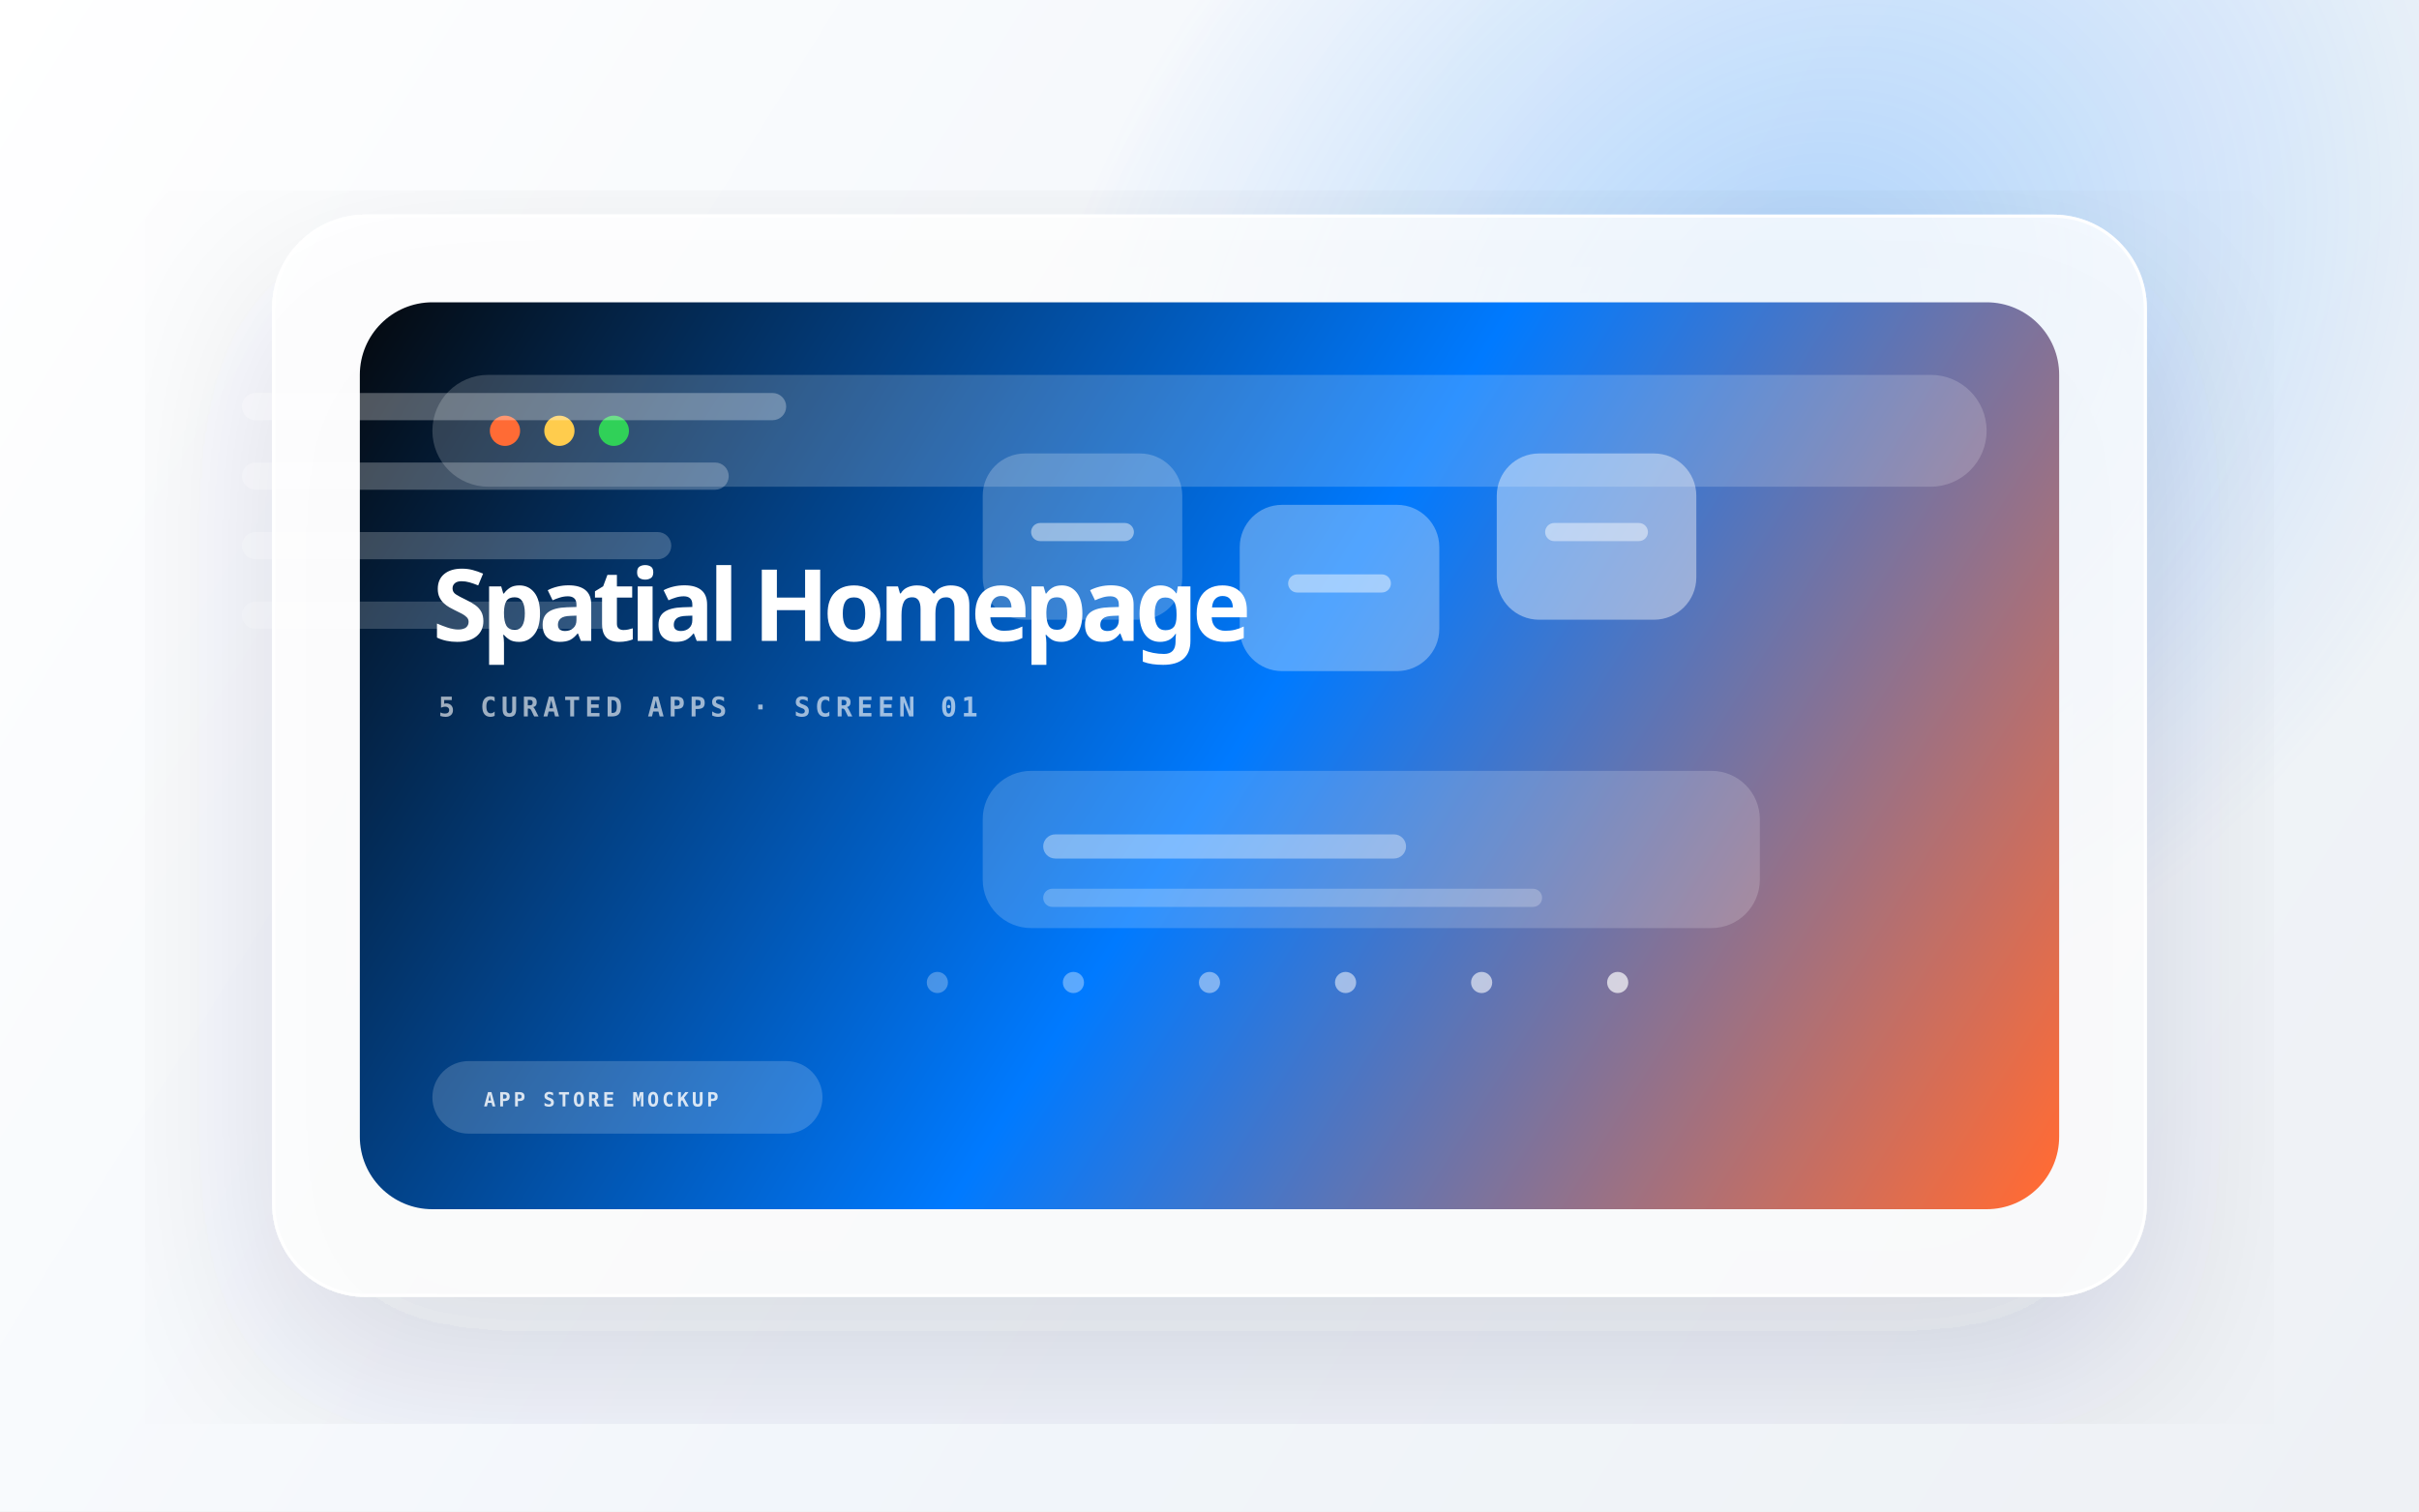
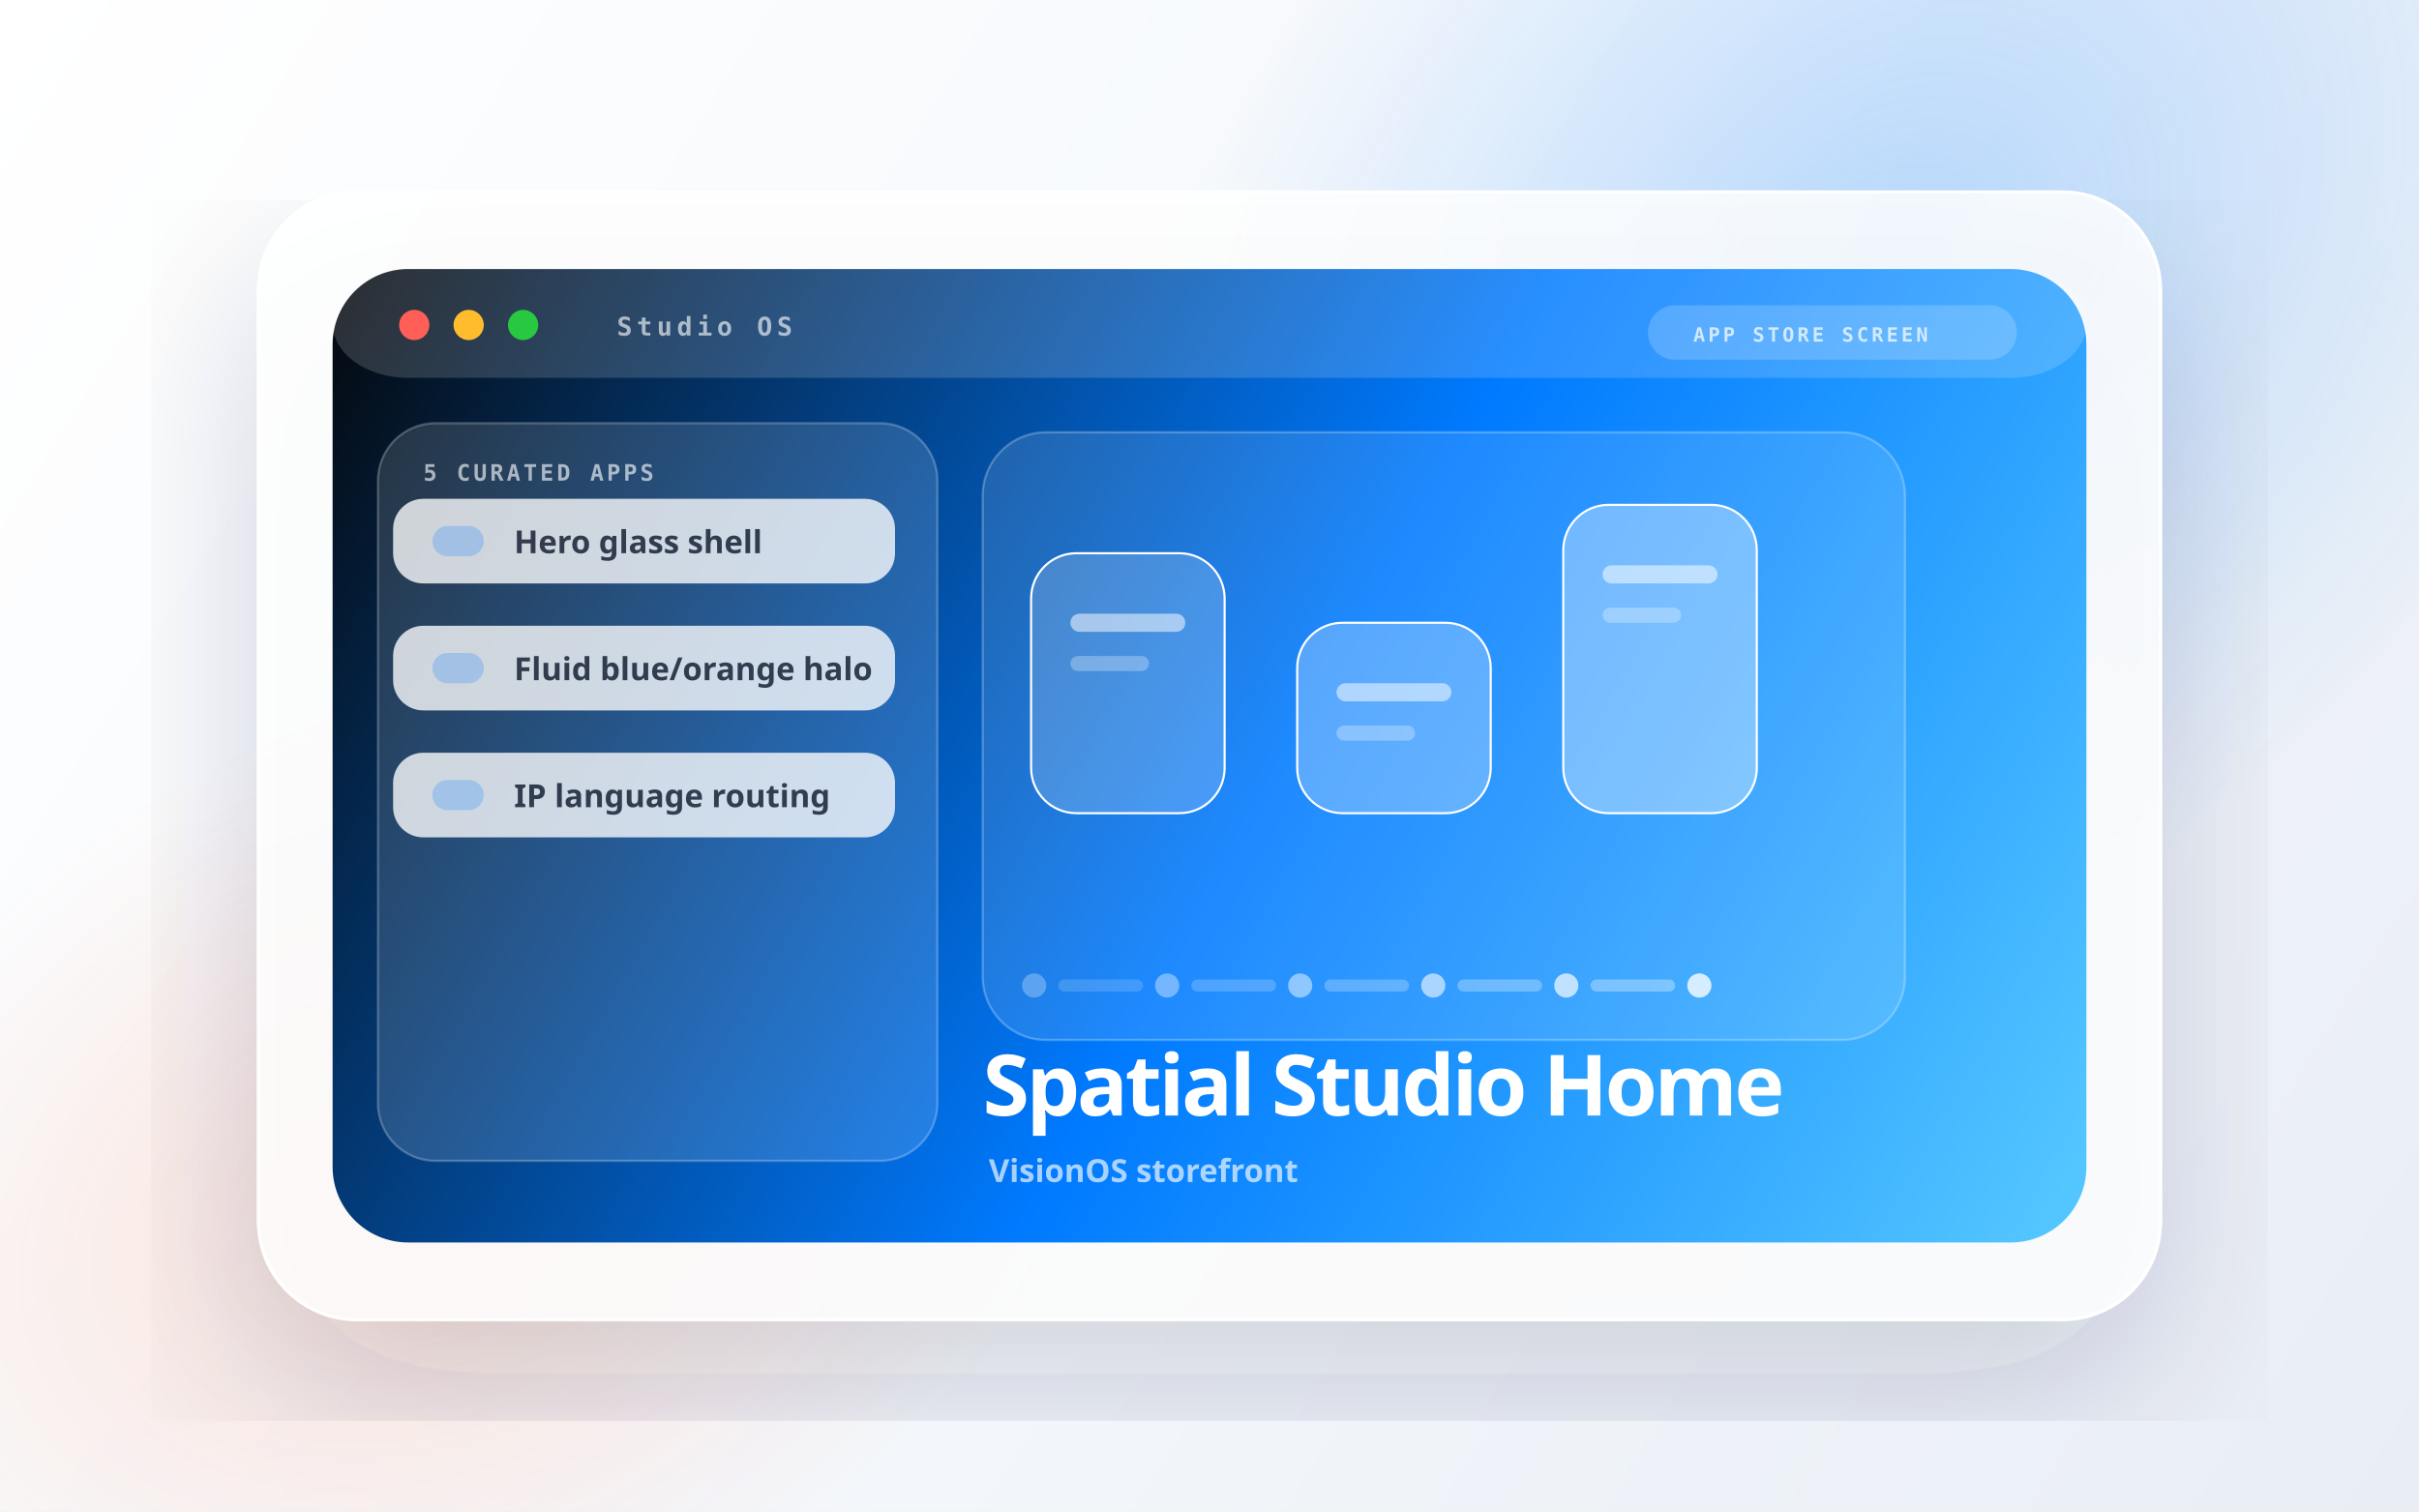
<svg xmlns="http://www.w3.org/2000/svg" width="1600" height="1000" viewBox="0 0 1600 1000" fill="none">
  <defs>
    <linearGradient id="bg" x1="0" y1="0" x2="1600" y2="1000" gradientUnits="userSpaceOnUse">
      <stop stop-color="#FFFFFF" />
-       <stop offset="0.5" stop-color="#F2F6FB" />
-       <stop offset="1" stop-color="#EEF1F5" />
+       <stop offset="0.46" stop-color="#F5F8FC" />
+       <stop offset="1" stop-color="#E9EEF5" />
    </linearGradient>
-     <linearGradient id="app" x1="250" y1="165" x2="1320" y2="835" gradientUnits="userSpaceOnUse">
+     <linearGradient id="app" x1="216" y1="182" x2="1360" y2="826" gradientUnits="userSpaceOnUse">
      <stop stop-color="#05070A" />
-       <stop offset="0.52" stop-color="#007AFF" />
-       <stop offset="1" stop-color="#FF6B35" />
+       <stop offset="0.54" stop-color="#007AFF" />
+       <stop offset="1" stop-color="#55C7FF" />
    </linearGradient>
-     <radialGradient id="halo" cx="0" cy="0" r="1" gradientUnits="userSpaceOnUse" gradientTransform="translate(1180 220) rotate(135) scale(560 440)">
-       <stop stop-color="#007AFF" stop-opacity="0.28" />
+     <radialGradient id="haloA" cx="0" cy="0" r="1" gradientUnits="userSpaceOnUse" gradientTransform="translate(1250 180) rotate(135) scale(560 420)">
+       <stop stop-color="#007AFF" stop-opacity="0.25" />
      <stop offset="1" stop-color="#007AFF" stop-opacity="0" />
    </radialGradient>
-     <filter id="shadow" x="96" y="78" width="1408" height="864" filterUnits="userSpaceOnUse" color-interpolation-filters="sRGB">
-       <feDropShadow dx="0" dy="48" stdDeviation="64" flood-color="#203044" flood-opacity="0.18" />
+     <radialGradient id="haloB" cx="0" cy="0" r="1" gradientUnits="userSpaceOnUse" gradientTransform="translate(290 790) rotate(-25) scale(460 320)">
+       <stop stop-color="#FF6B35" stop-opacity="0.18" />
+       <stop offset="1" stop-color="#FF6B35" stop-opacity="0" />
+     </radialGradient>
+     <filter id="shadow" x="100" y="80" width="1400" height="860" filterUnits="userSpaceOnUse" color-interpolation-filters="sRGB">
+       <feDropShadow dx="0" dy="52" stdDeviation="62" flood-color="#203044" flood-opacity="0.20" />
    </filter>
  </defs>
  <rect width="1600" height="1000" fill="url(#bg)" />
-   <rect width="1600" height="1000" fill="url(#halo)" />
+   <rect width="1600" height="1000" fill="url(#haloA)" />
+   <rect width="1600" height="1000" fill="url(#haloB)" />
  <g filter="url(#shadow)">
-     <rect x="180" y="142" width="1240" height="716" rx="62" fill="white" fill-opacity="0.76" />
-     <rect x="181" y="143" width="1238" height="714" rx="61" stroke="white" stroke-opacity="0.94" stroke-width="2" />
+     <rect x="170" y="126" width="1260" height="748" rx="66" fill="white" fill-opacity="0.82" />
+     <rect x="171" y="127" width="1258" height="746" rx="65" stroke="white" stroke-opacity="0.95" stroke-width="2" />
  </g>
-   <rect x="238" y="200" width="1124" height="600" rx="48" fill="url(#app)" />
-   <rect x="286" y="248" width="1028" height="74" rx="37" fill="white" fill-opacity="0.18" />
-   <circle cx="334" cy="285" r="10" fill="#FF6B35" />
-   <circle cx="370" cy="285" r="10" fill="#FFCC4D" />
-   <circle cx="406" cy="285" r="10" fill="#30D158" />
-   <text x="286" y="424" fill="white" font-family="Instrument Sans, PingFang SC, sans-serif" font-size="66" font-weight="800" letter-spacing="-4">Spatial Homepage</text>
-   <text x="290" y="474" fill="white" fill-opacity="0.62" font-family="IBM Plex Mono, monospace" font-size="18" font-weight="700" letter-spacing="3">5 CURATED APPS · SCREEN 01</text>
-   <rect x="160" y="260" width="360" height="18" rx="9" fill="white" fill-opacity="0.30" />
-   <rect x="160" y="306" width="322" height="18" rx="9" fill="white" fill-opacity="0.26" />
-   <rect x="160" y="352" width="284" height="18" rx="9" fill="white" fill-opacity="0.22" />
-   <rect x="160" y="398" width="246" height="18" rx="9" fill="white" fill-opacity="0.18" />
-   <rect x="650" y="300" width="132" height="110" rx="28" fill="white" fill-opacity="0.22" />
-   <rect x="682" y="346" width="68" height="12" rx="6" fill="white" fill-opacity="0.46" />
-   <rect x="820" y="334" width="132" height="110" rx="28" fill="white" fill-opacity="0.32" />
-   <rect x="852" y="380" width="68" height="12" rx="6" fill="white" fill-opacity="0.46" />
-   <rect x="990" y="300" width="132" height="110" rx="28" fill="white" fill-opacity="0.42" />
-   <rect x="1022" y="346" width="68" height="12" rx="6" fill="white" fill-opacity="0.46" />
-   <rect x="650" y="510" width="514" height="104" rx="32" fill="white" fill-opacity="0.18" />
-   <rect x="690" y="552" width="240" height="16" rx="8" fill="white" fill-opacity="0.38" />
-   <rect x="690" y="588" width="330" height="12" rx="6" fill="white" fill-opacity="0.24" />
-   <circle cx="620" cy="650" r="7" fill="white" fill-opacity="0.28" />
-   <circle cx="710" cy="650" r="7" fill="white" fill-opacity="0.36" />
-   <circle cx="800" cy="650" r="7" fill="white" fill-opacity="0.44" />
-   <circle cx="890" cy="650" r="7" fill="white" fill-opacity="0.52" />
-   <circle cx="980" cy="650" r="7" fill="white" fill-opacity="0.60" />
-   <circle cx="1070" cy="650" r="7" fill="white" fill-opacity="0.68" />
-   <rect x="286" y="702" width="258" height="48" rx="24" fill="white" fill-opacity="0.18" />
-   <text x="320" y="732" fill="white" fill-opacity="0.82" font-family="IBM Plex Mono, monospace" font-size="13" font-weight="800" letter-spacing="2">APP STORE MOCKUP</text>
+   <rect x="220" y="178" width="1160" height="644" rx="50" fill="url(#app)" />
+   <rect x="220" y="178" width="1160" height="72" rx="50" fill="white" fill-opacity="0.16" />
+   <circle cx="274" cy="215" r="10" fill="#FF5F57" />
+   <circle cx="310" cy="215" r="10" fill="#FFBD2E" />
+   <circle cx="346" cy="215" r="10" fill="#28C840" />
+   <text x="408" y="222" fill="#FFFFFF" fill-opacity="0.62" font-family="IBM Plex Mono, monospace" font-size="17" font-weight="800" letter-spacing="3">Studio OS</text>
+   <rect x="250" y="280" width="370" height="488" rx="38" fill="white" fill-opacity="0.14" stroke="white" stroke-opacity="0.24" stroke-width="1.5" />
+   <text x="280" y="318" fill="#FFFFFF" fill-opacity="0.62" font-family="IBM Plex Mono, monospace" font-size="15" font-weight="800" letter-spacing="2">5 CURATED APPS</text>
+   <rect x="260" y="330" width="332" height="56" rx="20" fill="#FFFFFF" fill-opacity="0.78" />
+   <rect x="286" y="348" width="34" height="20" rx="10" fill="#007AFF" fill-opacity="0.22" />
+   <text x="340" y="366" fill="#162033" fill-opacity="0.84" font-family="Instrument Sans, PingFang SC, sans-serif" font-size="21" font-weight="700" letter-spacing="0">Hero glass shell</text>
+   <rect x="260" y="414" width="332" height="56" rx="20" fill="#FFFFFF" fill-opacity="0.78" />
+   <rect x="286" y="432" width="34" height="20" rx="10" fill="#007AFF" fill-opacity="0.22" />
+   <text x="340" y="450" fill="#162033" fill-opacity="0.84" font-family="Instrument Sans, PingFang SC, sans-serif" font-size="21" font-weight="700" letter-spacing="0">Fluid blue/orange halo</text>
+   <rect x="260" y="498" width="332" height="56" rx="20" fill="#FFFFFF" fill-opacity="0.78" />
+   <rect x="286" y="516" width="34" height="20" rx="10" fill="#007AFF" fill-opacity="0.22" />
+   <text x="340" y="534" fill="#162033" fill-opacity="0.84" font-family="Instrument Sans, PingFang SC, sans-serif" font-size="21" font-weight="700" letter-spacing="0">IP language routing</text>
+   <rect x="650" y="286" width="610" height="402" rx="42" fill="white" fill-opacity="0.12" stroke="white" stroke-opacity="0.25" stroke-width="1.5" />
+   <rect x="682" y="366" width="128" height="172" rx="30" fill="#FFFFFF" fill-opacity="0.18" stroke="#FFFFFF" stroke-width="1.4" />
+   <rect x="708" y="406" width="76" height="12" rx="6" fill="#FFFFFF" fill-opacity="0.52" />
+   <rect x="708" y="434" width="52" height="10" rx="5" fill="#FFFFFF" fill-opacity="0.28" />
+   <rect x="858" y="412" width="128" height="126" rx="30" fill="#FFFFFF" fill-opacity="0.26" stroke="#FFFFFF" stroke-width="1.4" />
+   <rect x="884" y="452" width="76" height="12" rx="6" fill="#FFFFFF" fill-opacity="0.52" />
+   <rect x="884" y="480" width="52" height="10" rx="5" fill="#FFFFFF" fill-opacity="0.28" />
+   <rect x="1034" y="334" width="128" height="204" rx="30" fill="#FFFFFF" fill-opacity="0.34" stroke="#FFFFFF" stroke-width="1.4" />
+   <rect x="1060" y="374" width="76" height="12" rx="6" fill="#FFFFFF" fill-opacity="0.52" />
+   <rect x="1060" y="402" width="52" height="10" rx="5" fill="#FFFFFF" fill-opacity="0.28" />
+   <circle cx="684" cy="652" r="8" fill="white" fill-opacity="0.28" />
+   <rect x="700" y="648" width="56" height="8" rx="4" fill="#FFFFFF" fill-opacity="0.16" />
+   <circle cx="772" cy="652" r="8" fill="white" fill-opacity="0.38" />
+   <rect x="788" y="648" width="56" height="8" rx="4" fill="#FFFFFF" fill-opacity="0.2" />
+   <circle cx="860" cy="652" r="8" fill="white" fill-opacity="0.48" />
+   <rect x="876" y="648" width="56" height="8" rx="4" fill="#FFFFFF" fill-opacity="0.24" />
+   <circle cx="948" cy="652" r="8" fill="white" fill-opacity="0.58" />
+   <rect x="964" y="648" width="56" height="8" rx="4" fill="#FFFFFF" fill-opacity="0.28" />
+   <circle cx="1036" cy="652" r="8" fill="white" fill-opacity="0.68" />
+   <rect x="1052" y="648" width="56" height="8" rx="4" fill="#FFFFFF" fill-opacity="0.32" />
+   <circle cx="1124" cy="652" r="8" fill="white" fill-opacity="0.78" />
+   <text x="650" y="738" fill="#FFFFFF" fill-opacity="1" font-family="Instrument Sans, PingFang SC, sans-serif" font-size="56" font-weight="850" letter-spacing="-2">Spatial Studio Home</text>
+   <text x="654" y="782" fill="#FFFFFF" fill-opacity="0.66" font-family="Instrument Sans, PingFang SC, sans-serif" font-size="21" font-weight="650" letter-spacing="0">VisionOS storefront</text>
+   <rect x="1090" y="202" width="244" height="36" rx="18" fill="white" fill-opacity="0.18" />
+   <text x="1120" y="226" fill="#FFFFFF" fill-opacity="0.72" font-family="IBM Plex Mono, monospace" font-size="13" font-weight="800" letter-spacing="2">APP STORE SCREEN</text>
</svg>
